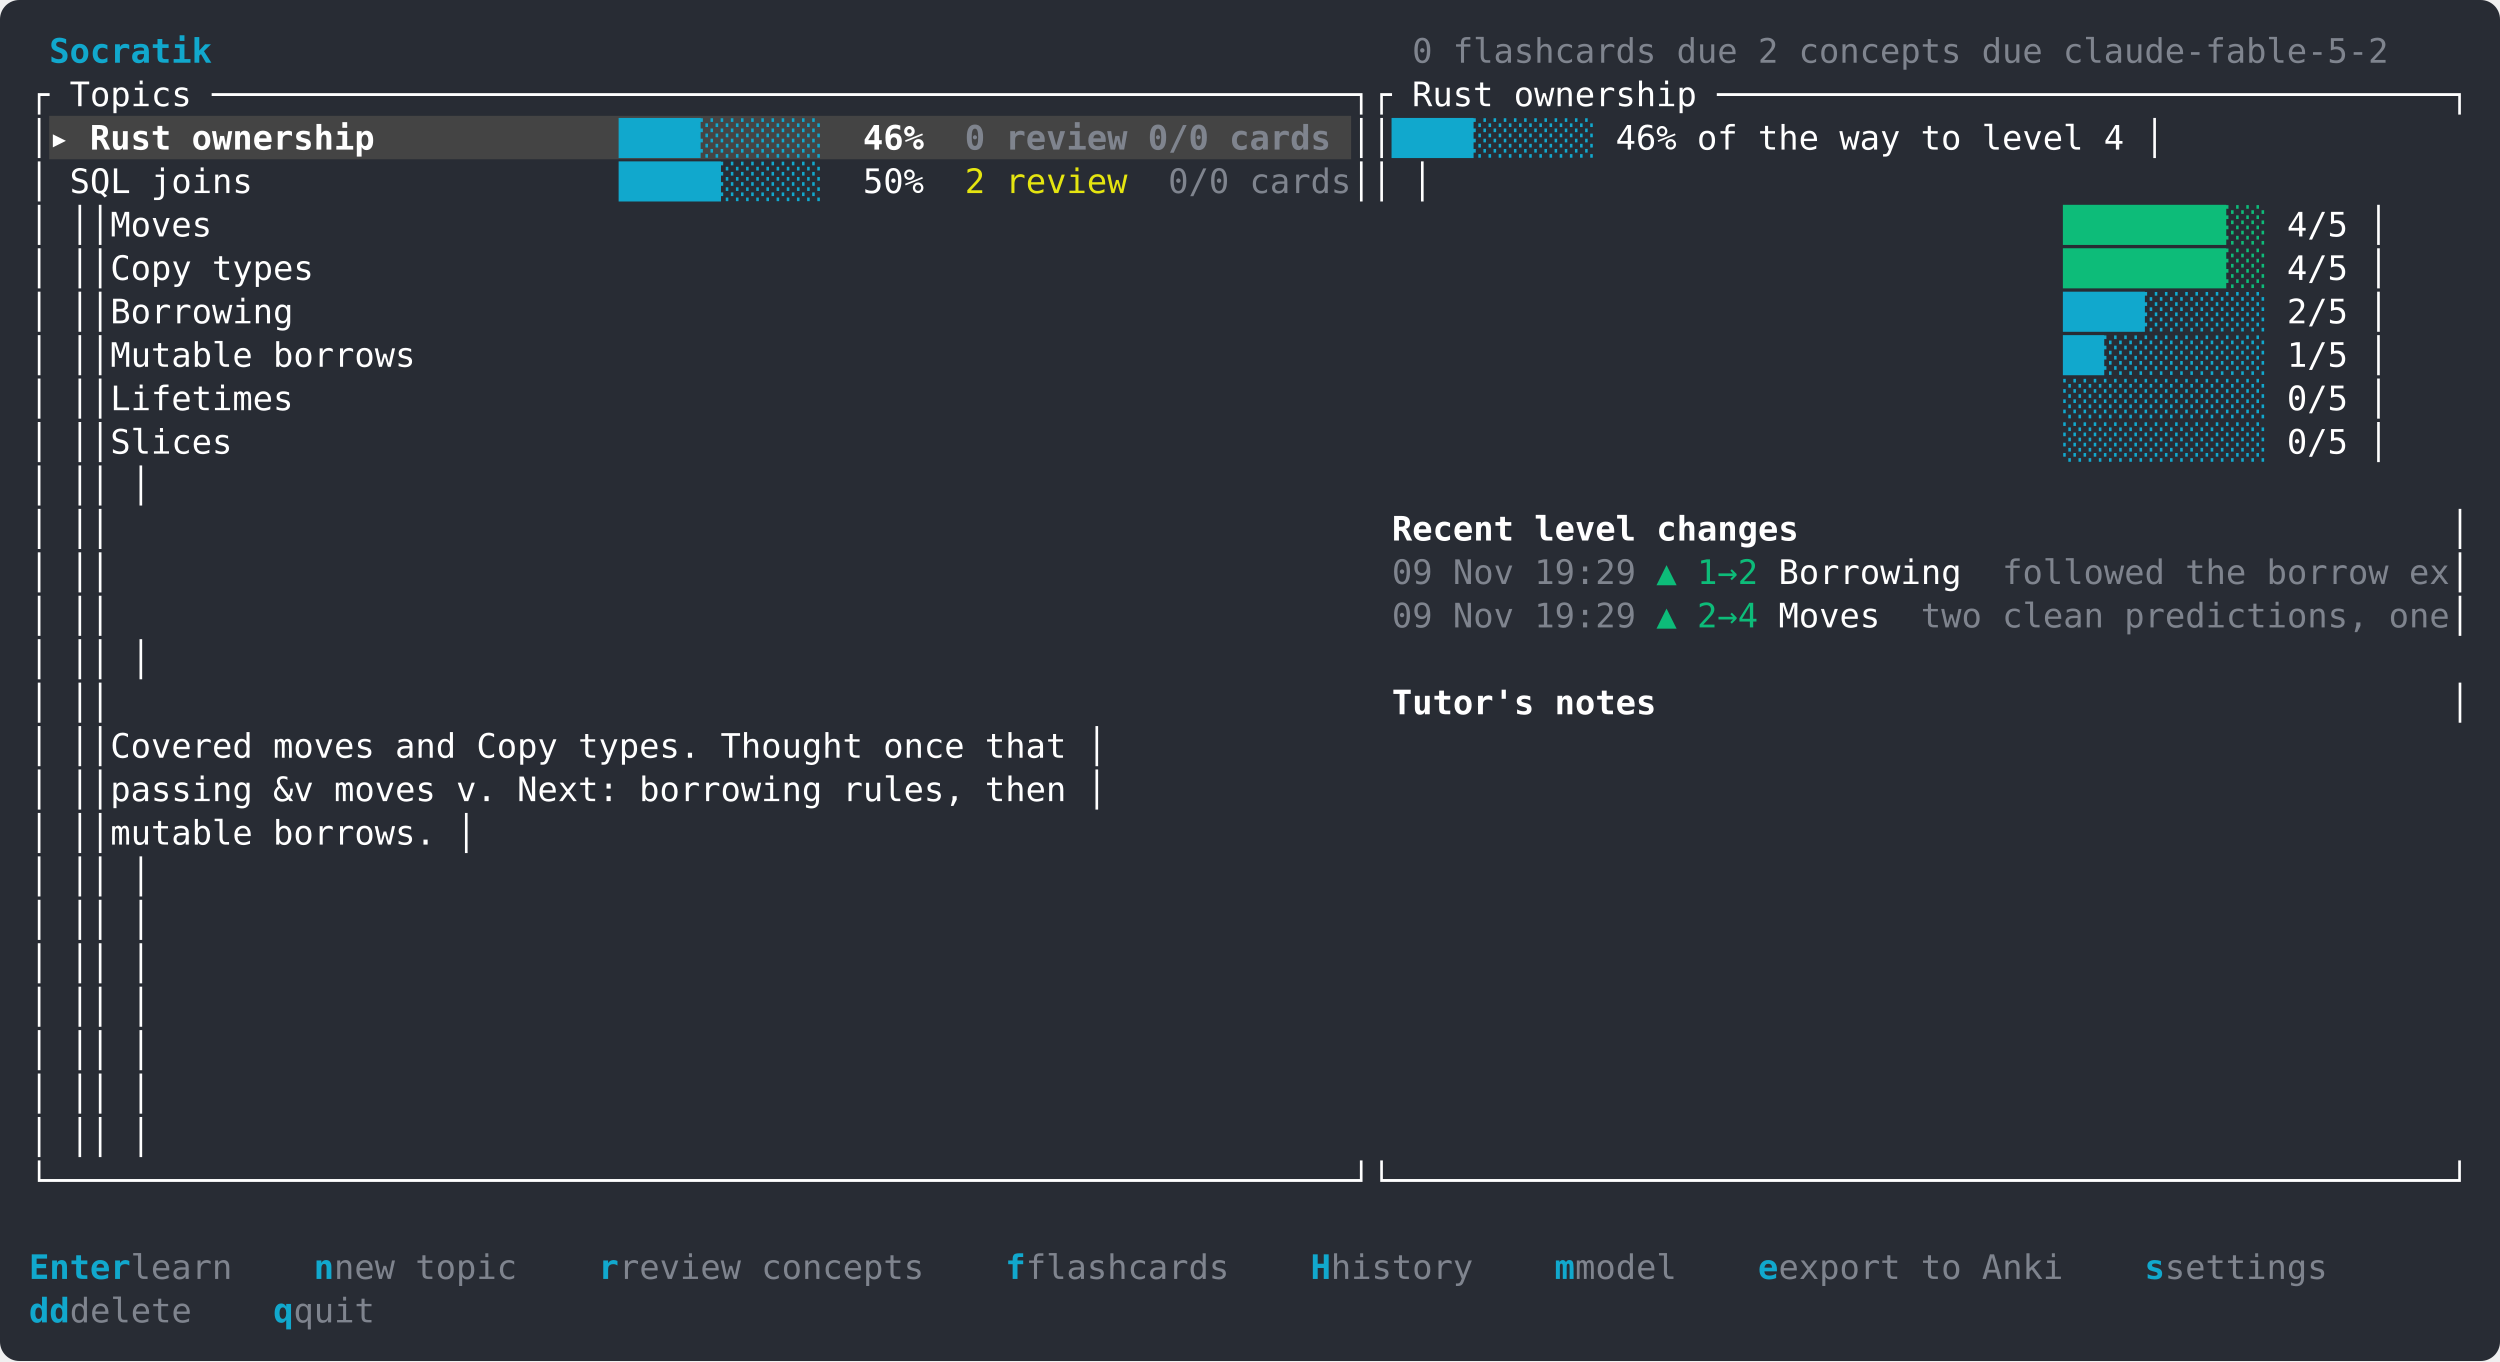
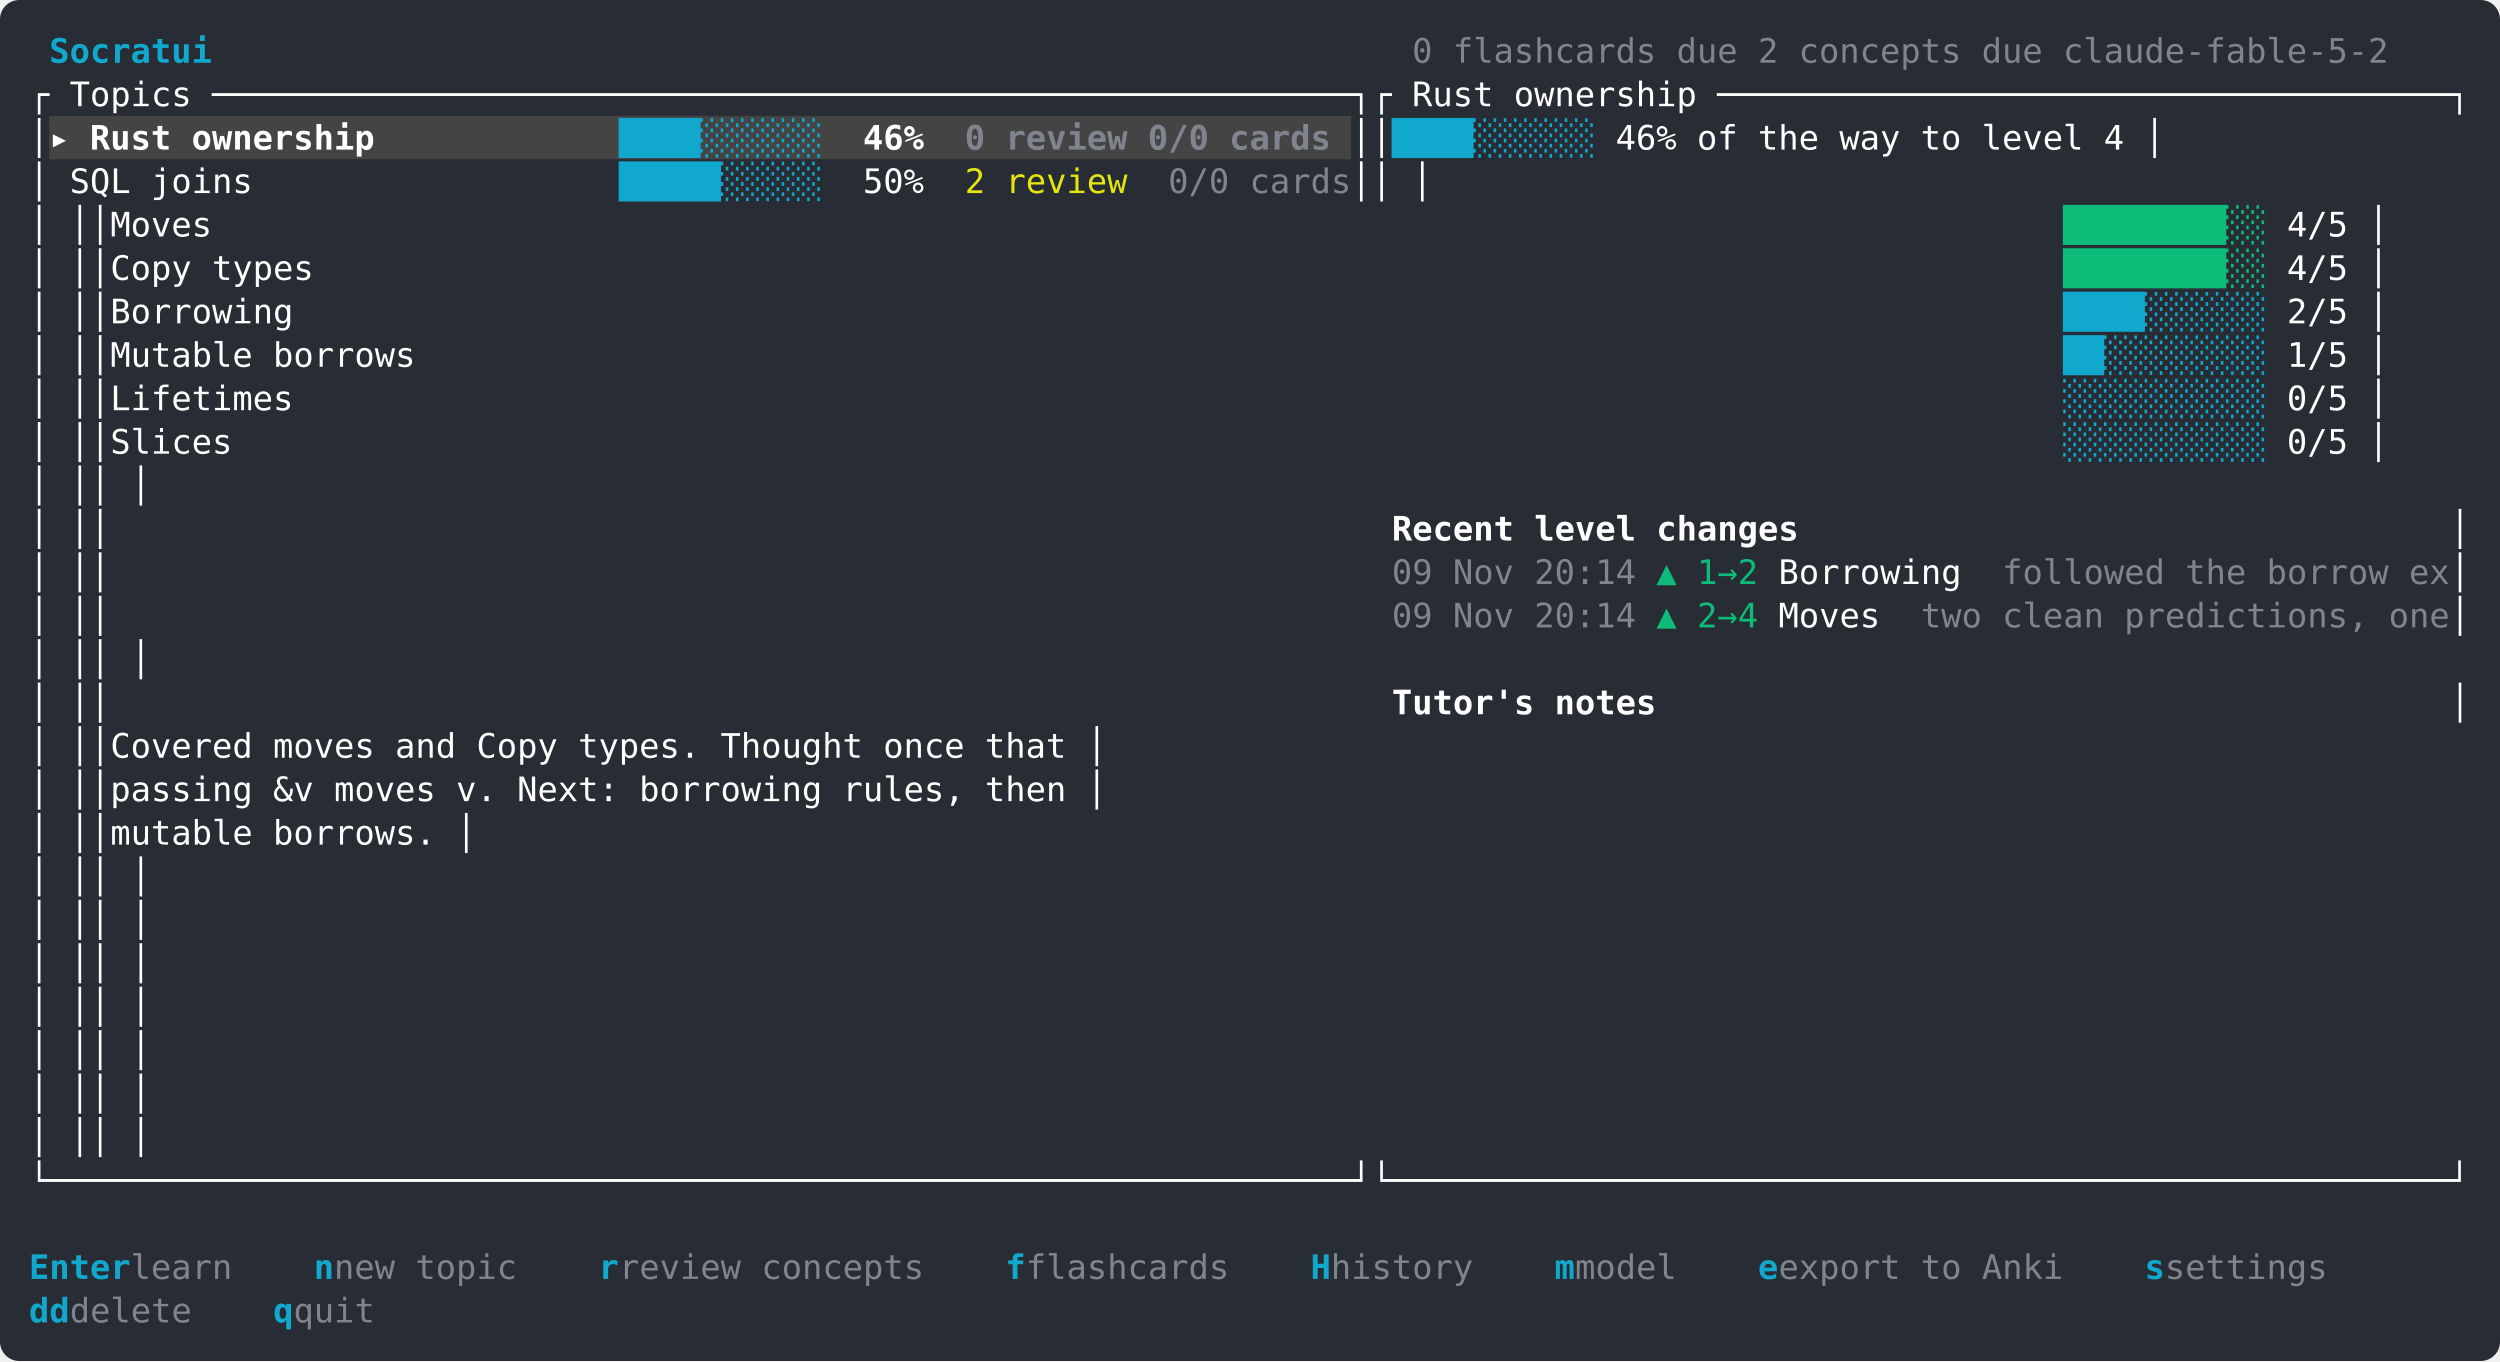
<svg xmlns="http://www.w3.org/2000/svg" width="1036" height="564" viewBox="0 0 1036 564">
  <style>
text{font-family:"JetBrains Mono","DejaVu Sans Mono",Menlo,Consolas,monospace;font-size:14px;white-space:pre}
.cap{font-family:-apple-system,"Segoe UI",Helvetica,Arial,sans-serif;font-size:17px;fill:#e6e6e6}
- .film{animation:play 15.27s step-end infinite}
- @keyframes play{0.053%{transform:translateY(0px)}13.465%{transform:translateY(-564px)}29.654%{transform:translateY(-1128px)}39.465%{transform:translateY(-1692px)}55.839%{transform:translateY(-2256px)}65.968%{transform:translateY(-2820px)}73.801%{transform:translateY(-3384px)}100%{transform:translateY(-3384px)}}
+ .film{animation:play 15.35s step-end infinite}
+ @keyframes play{0.040%{transform:translateY(0px)}13.508%{transform:translateY(-564px)}29.799%{transform:translateY(-1128px)}39.699%{transform:translateY(-1692px)}55.990%{transform:translateY(-2256px)}65.939%{transform:translateY(-2820px)}73.934%{transform:translateY(-3384px)}100%{transform:translateY(-3384px)}}
</style>
  <defs>
    <g id="r0">
-       <text x="8.4" y="14" fill="#11a8cd" font-weight="bold" textLength="67.4" lengthAdjust="spacingAndGlyphs">Socratik</text>
+       <text x="8.4" y="14" fill="#11a8cd" font-weight="bold" textLength="67.4" lengthAdjust="spacingAndGlyphs">Socratui</text>
      <text x="573.2" y="14" fill="#7f848e" textLength="438.4" lengthAdjust="spacingAndGlyphs">0 flashcards due   2 concepts due   claude-fable-5-2</text>
    </g>
    <g id="r1">
      <text x="0.0" y="14" fill="#ffffff" textLength="1011.6" lengthAdjust="spacingAndGlyphs">┌ Topics ────────────────────────────────────────────────────────┐┌ Rust ownership ────────────────────────────────────┐</text>
    </g>
    <g id="r2">
      <rect x="8.4" width="539.5" height="18" fill="#444444" />
      <text x="0.0" y="14" fill="#ffffff">│</text>
      <text x="8.4" y="14" fill="#ffffff" font-weight="bold" textLength="134.9" lengthAdjust="spacingAndGlyphs">▸ Rust ownership</text>
      <text x="244.5" y="14" fill="#11a8cd" font-weight="bold" textLength="84.3" lengthAdjust="spacingAndGlyphs">████░░░░░░</text>
      <text x="345.6" y="14" fill="#ffffff" font-weight="bold" textLength="25.3" lengthAdjust="spacingAndGlyphs">46%</text>
      <text x="387.8" y="14" fill="#7f848e" font-weight="bold" textLength="160.2" lengthAdjust="spacingAndGlyphs">0 review  0/0 cards</text>
      <text x="547.9" y="14" fill="#ffffff" textLength="16.9" lengthAdjust="spacingAndGlyphs">││</text>
      <text x="564.8" y="14" fill="#11a8cd" textLength="84.3" lengthAdjust="spacingAndGlyphs">████░░░░░░</text>
      <text x="657.5" y="14" fill="#ffffff" textLength="354.1" lengthAdjust="spacingAndGlyphs">46% of the way to level 4                │</text>
    </g>
    <g id="r3">
      <text x="0.0" y="14" fill="#ffffff" textLength="101.2" lengthAdjust="spacingAndGlyphs">│  SQL joins</text>
      <text x="244.5" y="14" fill="#11a8cd" textLength="84.3" lengthAdjust="spacingAndGlyphs">█████░░░░░</text>
      <text x="345.6" y="14" fill="#ffffff" textLength="25.3" lengthAdjust="spacingAndGlyphs">50%</text>
      <text x="387.8" y="14" fill="#e5e510" textLength="67.4" lengthAdjust="spacingAndGlyphs">2 review</text>
      <text x="472.1" y="14" fill="#7f848e" textLength="75.9" lengthAdjust="spacingAndGlyphs">0/0 cards</text>
      <text x="547.9" y="14" fill="#ffffff" textLength="463.6" lengthAdjust="spacingAndGlyphs">││                                                    │</text>
    </g>
    <g id="r4">
      <text x="0.0" y="14" fill="#ffffff" textLength="607.0" lengthAdjust="spacingAndGlyphs">│                                                                ││Moves</text>
      <text x="843.0" y="14" fill="#0dbc79" textLength="84.3" lengthAdjust="spacingAndGlyphs">████████░░</text>
      <text x="935.7" y="14" fill="#ffffff" textLength="75.9" lengthAdjust="spacingAndGlyphs">4/5     │</text>
    </g>
    <g id="r5">
      <text x="0.0" y="14" fill="#ffffff" textLength="649.1" lengthAdjust="spacingAndGlyphs">│                                                                ││Copy types</text>
      <text x="843.0" y="14" fill="#0dbc79" textLength="84.3" lengthAdjust="spacingAndGlyphs">████████░░</text>
      <text x="935.7" y="14" fill="#ffffff" textLength="75.9" lengthAdjust="spacingAndGlyphs">4/5     │</text>
    </g>
    <g id="r6">
      <text x="0.0" y="14" fill="#ffffff" textLength="640.7" lengthAdjust="spacingAndGlyphs">│                                                                ││Borrowing</text>
      <text x="843.0" y="14" fill="#11a8cd" textLength="84.3" lengthAdjust="spacingAndGlyphs">████░░░░░░</text>
      <text x="935.7" y="14" fill="#ffffff" textLength="75.9" lengthAdjust="spacingAndGlyphs">2/5     │</text>
    </g>
    <g id="r7">
      <text x="0.0" y="14" fill="#ffffff" textLength="691.3" lengthAdjust="spacingAndGlyphs">│                                                                ││Mutable borrows</text>
      <text x="843.0" y="14" fill="#11a8cd" textLength="84.3" lengthAdjust="spacingAndGlyphs">██░░░░░░░░</text>
      <text x="935.7" y="14" fill="#ffffff" textLength="75.9" lengthAdjust="spacingAndGlyphs">1/5     │</text>
    </g>
    <g id="r8">
      <text x="0.0" y="14" fill="#ffffff" textLength="640.7" lengthAdjust="spacingAndGlyphs">│                                                                ││Lifetimes</text>
      <text x="843.0" y="14" fill="#11a8cd" textLength="84.3" lengthAdjust="spacingAndGlyphs">░░░░░░░░░░</text>
      <text x="935.7" y="14" fill="#ffffff" textLength="75.9" lengthAdjust="spacingAndGlyphs">0/5     │</text>
    </g>
    <g id="r9">
      <text x="0.0" y="14" fill="#ffffff" textLength="615.4" lengthAdjust="spacingAndGlyphs">│                                                                ││Slices</text>
      <text x="843.0" y="14" fill="#11a8cd" textLength="84.3" lengthAdjust="spacingAndGlyphs">░░░░░░░░░░</text>
      <text x="935.7" y="14" fill="#ffffff" textLength="75.9" lengthAdjust="spacingAndGlyphs">0/5     │</text>
    </g>
    <g id="r10">
      <text x="0.0" y="14" fill="#ffffff" textLength="1011.6" lengthAdjust="spacingAndGlyphs">│                                                                ││                                                    │</text>
    </g>
    <g id="r11">
      <text x="0.0" y="14" fill="#ffffff" textLength="564.8" lengthAdjust="spacingAndGlyphs">│                                                                ││</text>
      <text x="564.8" y="14" fill="#ffffff" font-weight="bold" textLength="168.6" lengthAdjust="spacingAndGlyphs">Recent level changes</text>
      <text x="1003.2" y="14" fill="#ffffff">│</text>
    </g>
    <g id="r12">
      <text x="0.0" y="14" fill="#ffffff" textLength="564.8" lengthAdjust="spacingAndGlyphs">│                                                                ││</text>
-       <text x="564.8" y="14" fill="#7f848e" textLength="101.2" lengthAdjust="spacingAndGlyphs">09 Nov 19:29</text>
+       <text x="564.8" y="14" fill="#7f848e" textLength="101.2" lengthAdjust="spacingAndGlyphs">09 Nov 20:14</text>
      <text x="674.4" y="14" fill="#0dbc79" textLength="42.1" lengthAdjust="spacingAndGlyphs">▲ 1→2</text>
      <text x="725.0" y="14" fill="#ffffff" textLength="75.9" lengthAdjust="spacingAndGlyphs">Borrowing</text>
      <text x="817.7" y="14" fill="#7f848e" textLength="185.5" lengthAdjust="spacingAndGlyphs">followed the borrow ex</text>
      <text x="1003.2" y="14" fill="#ffffff">│</text>
    </g>
    <g id="r13">
      <text x="0.0" y="14" fill="#ffffff" textLength="564.8" lengthAdjust="spacingAndGlyphs">│                                                                ││</text>
-       <text x="564.8" y="14" fill="#7f848e" textLength="101.2" lengthAdjust="spacingAndGlyphs">09 Nov 19:29</text>
+       <text x="564.8" y="14" fill="#7f848e" textLength="101.2" lengthAdjust="spacingAndGlyphs">09 Nov 20:14</text>
      <text x="674.4" y="14" fill="#0dbc79" textLength="42.1" lengthAdjust="spacingAndGlyphs">▲ 2→4</text>
      <text x="725.0" y="14" fill="#ffffff" textLength="42.1" lengthAdjust="spacingAndGlyphs">Moves</text>
      <text x="784.0" y="14" fill="#7f848e" textLength="219.2" lengthAdjust="spacingAndGlyphs">two clean predictions, one</text>
      <text x="1003.2" y="14" fill="#ffffff">│</text>
    </g>
    <g id="r14">
      <text x="0.0" y="14" fill="#ffffff" textLength="564.8" lengthAdjust="spacingAndGlyphs">│                                                                ││</text>
      <text x="564.8" y="14" fill="#ffffff" font-weight="bold" textLength="109.6" lengthAdjust="spacingAndGlyphs">Tutor's notes</text>
      <text x="1003.2" y="14" fill="#ffffff">│</text>
    </g>
    <g id="r15">
      <text x="0.0" y="14" fill="#ffffff" textLength="1011.6" lengthAdjust="spacingAndGlyphs">│                                                                ││Covered moves and Copy types. Thought once that     │</text>
    </g>
    <g id="r16">
      <text x="0.0" y="14" fill="#ffffff" textLength="1011.6" lengthAdjust="spacingAndGlyphs">│                                                                ││passing &amp;v moves v. Next: borrowing rules, then     │</text>
    </g>
    <g id="r17">
      <text x="0.0" y="14" fill="#ffffff" textLength="1011.6" lengthAdjust="spacingAndGlyphs">│                                                                ││mutable borrows.                                    │</text>
    </g>
    <g id="r18">
      <text x="0.0" y="14" fill="#ffffff" textLength="1011.6" lengthAdjust="spacingAndGlyphs">└────────────────────────────────────────────────────────────────┘└────────────────────────────────────────────────────┘</text>
    </g>
    <g id="r19" />
    <g id="r20">
      <text x="0.0" y="14" fill="#11a8cd" font-weight="bold" textLength="42.1" lengthAdjust="spacingAndGlyphs">Enter</text>
      <text x="42.1" y="14" fill="#7f848e" textLength="50.6" lengthAdjust="spacingAndGlyphs"> learn</text>
      <text x="118.0" y="14" fill="#11a8cd" font-weight="bold">n</text>
      <text x="126.4" y="14" fill="#7f848e" textLength="84.3" lengthAdjust="spacingAndGlyphs"> new topic</text>
      <text x="236.0" y="14" fill="#11a8cd" font-weight="bold">r</text>
      <text x="244.5" y="14" fill="#7f848e" textLength="134.9" lengthAdjust="spacingAndGlyphs"> review concepts</text>
      <text x="404.6" y="14" fill="#11a8cd" font-weight="bold">f</text>
      <text x="413.1" y="14" fill="#7f848e" textLength="92.7" lengthAdjust="spacingAndGlyphs"> flashcards</text>
      <text x="531.1" y="14" fill="#11a8cd" font-weight="bold">H</text>
      <text x="539.5" y="14" fill="#7f848e" textLength="67.4" lengthAdjust="spacingAndGlyphs"> history</text>
      <text x="632.2" y="14" fill="#11a8cd" font-weight="bold">m</text>
      <text x="640.7" y="14" fill="#7f848e" textLength="50.6" lengthAdjust="spacingAndGlyphs"> model</text>
      <text x="716.5" y="14" fill="#11a8cd" font-weight="bold">e</text>
      <text x="725.0" y="14" fill="#7f848e" textLength="126.4" lengthAdjust="spacingAndGlyphs"> export to Anki</text>
      <text x="876.7" y="14" fill="#11a8cd" font-weight="bold">s</text>
      <text x="885.1" y="14" fill="#7f848e" textLength="75.9" lengthAdjust="spacingAndGlyphs"> settings</text>
    </g>
    <g id="r21">
      <text x="0.0" y="14" fill="#11a8cd" font-weight="bold" textLength="16.9" lengthAdjust="spacingAndGlyphs">dd</text>
      <text x="16.9" y="14" fill="#7f848e" textLength="59.0" lengthAdjust="spacingAndGlyphs"> delete</text>
      <text x="101.2" y="14" fill="#11a8cd" font-weight="bold">q</text>
      <text x="109.6" y="14" fill="#7f848e" textLength="42.1" lengthAdjust="spacingAndGlyphs"> quit</text>
    </g>
    <g id="r22">
      <text x="0.0" y="14" fill="#ffffff" textLength="1011.6" lengthAdjust="spacingAndGlyphs">┌ History ─────────────────────────────────────────────────────────────────────────────────────────────────────────────┐</text>
    </g>
    <g id="r23">
      <rect x="8.4" width="994.7" height="18" fill="#444444" />
      <text x="0.0" y="14" fill="#ffffff">│</text>
      <text x="8.4" y="14" fill="#ffffff" font-weight="bold">▸</text>
-       <text x="25.3" y="14" fill="#7f848e" font-weight="bold" textLength="101.2" lengthAdjust="spacingAndGlyphs">12 Nov 14:41</text>
+       <text x="25.3" y="14" fill="#7f848e" font-weight="bold" textLength="101.2" lengthAdjust="spacingAndGlyphs">12 Nov 15:26</text>
      <text x="134.9" y="14" fill="#ffffff" font-weight="bold" textLength="682.8" lengthAdjust="spacingAndGlyphs">Rust ownership                                              learn       2 answers</text>
      <text x="902.0" y="14" fill="#7f848e" font-weight="bold" textLength="101.2" lengthAdjust="spacingAndGlyphs">27100 tokens</text>
      <text x="1003.2" y="14" fill="#ffffff">│</text>
    </g>
    <g id="r24">
      <text x="0.0" y="14" fill="#ffffff">│</text>
-       <text x="25.3" y="14" fill="#7f848e" textLength="101.2" lengthAdjust="spacingAndGlyphs">11 Nov 19:29</text>
+       <text x="25.3" y="14" fill="#7f848e" textLength="101.2" lengthAdjust="spacingAndGlyphs">11 Nov 20:14</text>
      <text x="134.9" y="14" fill="#ffffff" textLength="682.8" lengthAdjust="spacingAndGlyphs">SQL joins                                                   review      2 answers</text>
      <text x="902.0" y="14" fill="#7f848e" textLength="101.2" lengthAdjust="spacingAndGlyphs">10700 tokens</text>
      <text x="1003.2" y="14" fill="#ffffff">│</text>
    </g>
    <g id="r25">
      <text x="0.0" y="14" fill="#ffffff">│</text>
-       <text x="25.3" y="14" fill="#7f848e" textLength="101.2" lengthAdjust="spacingAndGlyphs">09 Nov 19:29</text>
+       <text x="25.3" y="14" fill="#7f848e" textLength="101.2" lengthAdjust="spacingAndGlyphs">09 Nov 20:14</text>
      <text x="134.9" y="14" fill="#ffffff" textLength="682.8" lengthAdjust="spacingAndGlyphs">Rust ownership                                              learn       2 answers</text>
      <text x="902.0" y="14" fill="#7f848e" textLength="101.2" lengthAdjust="spacingAndGlyphs">20400 tokens</text>
      <text x="1003.2" y="14" fill="#ffffff">│</text>
    </g>
    <g id="r26">
      <text x="0.0" y="14" fill="#ffffff" textLength="1011.6" lengthAdjust="spacingAndGlyphs">│                                                                                                                      │</text>
    </g>
    <g id="r27">
      <text x="0.0" y="14" fill="#ffffff" textLength="1011.6" lengthAdjust="spacingAndGlyphs">└──────────────────────────────────────────────────────────────────────────────────────────────────────────────────────┘</text>
    </g>
    <g id="r28">
      <text x="0.0" y="14" fill="#11a8cd" font-weight="bold" textLength="25.3" lengthAdjust="spacingAndGlyphs">j k</text>
      <text x="25.3" y="14" fill="#7f848e" textLength="42.1" lengthAdjust="spacingAndGlyphs"> move</text>
      <text x="92.7" y="14" fill="#11a8cd" font-weight="bold" textLength="42.1" lengthAdjust="spacingAndGlyphs">Enter</text>
      <text x="134.9" y="14" fill="#7f848e" textLength="42.1" lengthAdjust="spacingAndGlyphs"> open</text>
      <text x="202.3" y="14" fill="#11a8cd" font-weight="bold">q</text>
      <text x="210.8" y="14" fill="#7f848e" textLength="42.1" lengthAdjust="spacingAndGlyphs"> back</text>
    </g>
    <g id="r29">
      <text x="0.0" y="14" fill="#ffffff">│</text>
-       <text x="25.3" y="14" fill="#7f848e" textLength="101.2" lengthAdjust="spacingAndGlyphs">12 Nov 14:41</text>
+       <text x="25.3" y="14" fill="#7f848e" textLength="101.2" lengthAdjust="spacingAndGlyphs">12 Nov 15:26</text>
      <text x="134.9" y="14" fill="#ffffff" textLength="682.8" lengthAdjust="spacingAndGlyphs">Rust ownership                                              learn       2 answers</text>
      <text x="902.0" y="14" fill="#7f848e" textLength="101.2" lengthAdjust="spacingAndGlyphs">27100 tokens</text>
      <text x="1003.2" y="14" fill="#ffffff">│</text>
    </g>
    <g id="r30">
      <rect x="8.4" width="994.7" height="18" fill="#444444" />
      <text x="0.0" y="14" fill="#ffffff">│</text>
      <text x="8.4" y="14" fill="#ffffff" font-weight="bold">▸</text>
-       <text x="25.3" y="14" fill="#7f848e" font-weight="bold" textLength="101.2" lengthAdjust="spacingAndGlyphs">11 Nov 19:29</text>
+       <text x="25.3" y="14" fill="#7f848e" font-weight="bold" textLength="101.2" lengthAdjust="spacingAndGlyphs">11 Nov 20:14</text>
      <text x="134.9" y="14" fill="#ffffff" font-weight="bold" textLength="682.8" lengthAdjust="spacingAndGlyphs">SQL joins                                                   review      2 answers</text>
      <text x="902.0" y="14" fill="#7f848e" font-weight="bold" textLength="101.2" lengthAdjust="spacingAndGlyphs">10700 tokens</text>
      <text x="1003.2" y="14" fill="#ffffff">│</text>
    </g>
    <g id="r31">
      <text x="0.0" y="14" fill="#ffffff" textLength="1011.6" lengthAdjust="spacingAndGlyphs">┌ SQL joins · past session ──────────────────────────────────────────────┐┌ Skill map ─────────────────────────────────┐</text>
    </g>
    <g id="r32">
      <text x="0.0" y="14" fill="#ffffff">│</text>
      <text x="8.4" y="14" fill="#0dbc79" font-weight="bold" textLength="42.1" lengthAdjust="spacingAndGlyphs">Tutor</text>
      <text x="615.4" y="14" fill="#ffffff" textLength="16.9" lengthAdjust="spacingAndGlyphs">││</text>
      <text x="632.2" y="14" fill="#11a8cd" textLength="84.3" lengthAdjust="spacingAndGlyphs">█████░░░░░</text>
      <text x="725.0" y="14" fill="#ffffff" textLength="286.6" lengthAdjust="spacingAndGlyphs">50% of the way to level 4        │</text>
    </g>
    <g id="r33">
      <text x="0.0" y="14" fill="#ffffff" textLength="1011.6" lengthAdjust="spacingAndGlyphs">│Two concepts are due. First, inner joins: how many rows does A INNER    ││                                            │</text>
    </g>
    <g id="r34">
      <text x="0.0" y="14" fill="#ffffff" textLength="716.5" lengthAdjust="spacingAndGlyphs">│JOIN B return when one row matches?                                     ││Inner join</text>
      <text x="843.0" y="14" fill="#0dbc79" textLength="84.3" lengthAdjust="spacingAndGlyphs">████████░░</text>
      <text x="935.7" y="14" fill="#ffffff" textLength="25.3" lengthAdjust="spacingAndGlyphs">4/5</text>
      <text x="969.4" y="14" fill="#e5e510" textLength="25.3" lengthAdjust="spacingAndGlyphs">due</text>
      <text x="1003.2" y="14" fill="#ffffff">│</text>
    </g>
    <g id="r35">
      <text x="0.0" y="14" fill="#ffffff" textLength="708.1" lengthAdjust="spacingAndGlyphs">│                                                                        ││Left join</text>
      <text x="843.0" y="14" fill="#11a8cd" textLength="84.3" lengthAdjust="spacingAndGlyphs">██████░░░░</text>
      <text x="935.7" y="14" fill="#ffffff" textLength="25.3" lengthAdjust="spacingAndGlyphs">3/5</text>
      <text x="969.4" y="14" fill="#e5e510" textLength="25.3" lengthAdjust="spacingAndGlyphs">due</text>
      <text x="1003.2" y="14" fill="#ffffff">│</text>
    </g>
    <g id="r36">
      <text x="0.0" y="14" fill="#ffffff">│</text>
      <text x="8.4" y="14" fill="#11a8cd" font-weight="bold" textLength="25.3" lengthAdjust="spacingAndGlyphs">You</text>
      <text x="615.4" y="14" fill="#ffffff" textLength="143.3" lengthAdjust="spacingAndGlyphs">││Join conditions</text>
      <text x="843.0" y="14" fill="#11a8cd" textLength="84.3" lengthAdjust="spacingAndGlyphs">████░░░░░░</text>
      <text x="935.7" y="14" fill="#ffffff" textLength="75.9" lengthAdjust="spacingAndGlyphs">2/5     │</text>
    </g>
    <g id="r37">
      <text x="0.0" y="14" fill="#ffffff" textLength="716.5" lengthAdjust="spacingAndGlyphs">│One row: an inner join keeps only the pairs that match.                 ││Self joins</text>
      <text x="843.0" y="14" fill="#11a8cd" textLength="84.3" lengthAdjust="spacingAndGlyphs">██░░░░░░░░</text>
      <text x="935.7" y="14" fill="#ffffff" textLength="75.9" lengthAdjust="spacingAndGlyphs">1/5     │</text>
    </g>
    <g id="r38">
      <text x="0.0" y="14" fill="#ffffff" textLength="800.9" lengthAdjust="spacingAndGlyphs">│                                                                        ││Joining three tables</text>
      <text x="843.0" y="14" fill="#11a8cd" textLength="84.3" lengthAdjust="spacingAndGlyphs">░░░░░░░░░░</text>
      <text x="935.7" y="14" fill="#ffffff" textLength="75.9" lengthAdjust="spacingAndGlyphs">0/5     │</text>
    </g>
    <g id="r39">
      <text x="0.0" y="14" fill="#ffffff">│</text>
      <text x="8.4" y="14" fill="#0dbc79" font-weight="bold" textLength="42.1" lengthAdjust="spacingAndGlyphs">Tutor</text>
      <text x="615.4" y="14" fill="#ffffff" textLength="396.2" lengthAdjust="spacingAndGlyphs">││                                            │</text>
    </g>
    <g id="r40">
      <text x="0.0" y="14" fill="#ffffff" textLength="632.2" lengthAdjust="spacingAndGlyphs">│Correct. Now left joins, same tables: how many rows?                    ││</text>
      <text x="632.2" y="14" fill="#7f848e" textLength="75.9" lengthAdjust="spacingAndGlyphs">0 unaware</text>
      <text x="1003.2" y="14" fill="#ffffff">│</text>
    </g>
    <g id="r41">
      <text x="0.0" y="14" fill="#ffffff" textLength="632.2" lengthAdjust="spacingAndGlyphs">│                                                                        ││</text>
      <text x="632.2" y="14" fill="#7f848e" textLength="109.6" lengthAdjust="spacingAndGlyphs">1 heard of it</text>
      <text x="1003.2" y="14" fill="#ffffff">│</text>
    </g>
    <g id="r42">
      <text x="0.0" y="14" fill="#ffffff">│</text>
      <text x="8.4" y="14" fill="#11a8cd" font-weight="bold" textLength="25.3" lengthAdjust="spacingAndGlyphs">You</text>
      <text x="615.4" y="14" fill="#ffffff" textLength="16.9" lengthAdjust="spacingAndGlyphs">││</text>
      <text x="632.2" y="14" fill="#7f848e" textLength="151.7" lengthAdjust="spacingAndGlyphs">2 can follow along</text>
      <text x="1003.2" y="14" fill="#ffffff">│</text>
    </g>
    <g id="r43">
      <text x="0.0" y="14" fill="#ffffff" textLength="632.2" lengthAdjust="spacingAndGlyphs">│Every row of A, so 3, with NULL in B's columns where nothing matched.   ││</text>
      <text x="632.2" y="14" fill="#7f848e" textLength="151.7" lengthAdjust="spacingAndGlyphs">3 can do with help</text>
      <text x="1003.2" y="14" fill="#ffffff">│</text>
    </g>
    <g id="r44">
      <text x="0.0" y="14" fill="#ffffff" textLength="632.2" lengthAdjust="spacingAndGlyphs">│                                                                        ││</text>
      <text x="632.2" y="14" fill="#7f848e" textLength="109.6" lengthAdjust="spacingAndGlyphs">4 independent</text>
      <text x="1003.2" y="14" fill="#ffffff">│</text>
    </g>
    <g id="r45">
      <text x="0.0" y="14" fill="#ffffff" textLength="632.2" lengthAdjust="spacingAndGlyphs">│                                                                        ││</text>
      <text x="632.2" y="14" fill="#7f848e" textLength="118.0" lengthAdjust="spacingAndGlyphs">5 can teach it</text>
      <text x="1003.2" y="14" fill="#ffffff">│</text>
    </g>
    <g id="r46">
      <text x="0.0" y="14" fill="#ffffff" textLength="1011.6" lengthAdjust="spacingAndGlyphs">│                                                                        ││                                            │</text>
    </g>
    <g id="r47">
      <text x="0.0" y="14" fill="#ffffff">└</text>
      <text x="16.9" y="14" fill="#7f848e" textLength="202.3" lengthAdjust="spacingAndGlyphs">9800 tokens in · 900 out</text>
      <text x="227.6" y="14" fill="#ffffff" textLength="784.0" lengthAdjust="spacingAndGlyphs">──────────────────────────────────────────────┘└────────────────────────────────────────────┘</text>
    </g>
    <g id="r48">
      <text x="0.0" y="14" fill="#11a8cd" font-weight="bold" textLength="25.3" lengthAdjust="spacingAndGlyphs">j k</text>
      <text x="25.3" y="14" fill="#7f848e" textLength="59.0" lengthAdjust="spacingAndGlyphs"> scroll</text>
      <text x="109.6" y="14" fill="#11a8cd" font-weight="bold" textLength="109.6" lengthAdjust="spacingAndGlyphs">Ctrl+D Ctrl+U</text>
      <text x="219.2" y="14" fill="#7f848e" textLength="84.3" lengthAdjust="spacingAndGlyphs"> half page</text>
      <text x="328.8" y="14" fill="#11a8cd" font-weight="bold" textLength="33.7" lengthAdjust="spacingAndGlyphs">gg G</text>
      <text x="362.5" y="14" fill="#7f848e" textLength="75.9" lengthAdjust="spacingAndGlyphs"> top, end</text>
      <text x="463.6" y="14" fill="#11a8cd" font-weight="bold">q</text>
      <text x="472.1" y="14" fill="#7f848e" textLength="42.1" lengthAdjust="spacingAndGlyphs"> back</text>
    </g>
    <g id="r49">
      <text x="0.0" y="14" fill="#ffffff" textLength="1011.6" lengthAdjust="spacingAndGlyphs">┌ Rust ownership · past session ─────────────────────────────────────────┐┌ Skill map ─────────────────────────────────┐</text>
    </g>
    <g id="r50">
      <text x="0.0" y="14" fill="#ffffff">│</text>
      <text x="8.4" y="14" fill="#0dbc79" font-weight="bold" textLength="42.1" lengthAdjust="spacingAndGlyphs">Tutor</text>
      <text x="615.4" y="14" fill="#ffffff" textLength="16.9" lengthAdjust="spacingAndGlyphs">││</text>
      <text x="632.2" y="14" fill="#11a8cd" textLength="84.3" lengthAdjust="spacingAndGlyphs">████░░░░░░</text>
      <text x="725.0" y="14" fill="#ffffff" textLength="286.6" lengthAdjust="spacingAndGlyphs">46% of the way to level 4        │</text>
    </g>
    <g id="r51">
      <text x="0.0" y="14" fill="#ffffff" textLength="1011.6" lengthAdjust="spacingAndGlyphs">│We left off before borrowing. Predict what this prints: let v = vec![1, ││                                            │</text>
    </g>
    <g id="r52">
      <text x="0.0" y="14" fill="#ffffff" textLength="674.4" lengthAdjust="spacingAndGlyphs">│2, 3]; let total = sum(&amp;v);                                             ││Moves</text>
      <text x="843.0" y="14" fill="#0dbc79" textLength="84.3" lengthAdjust="spacingAndGlyphs">████████░░</text>
      <text x="935.7" y="14" fill="#ffffff" textLength="75.9" lengthAdjust="spacingAndGlyphs">4/5     │</text>
    </g>
    <g id="r53">
      <text x="0.0" y="14" fill="#ffffff" textLength="716.5" lengthAdjust="spacingAndGlyphs">│                                                                        ││Copy types</text>
      <text x="843.0" y="14" fill="#0dbc79" textLength="84.3" lengthAdjust="spacingAndGlyphs">████████░░</text>
      <text x="935.7" y="14" fill="#ffffff" textLength="75.9" lengthAdjust="spacingAndGlyphs">4/5     │</text>
    </g>
    <g id="r54">
      <text x="0.0" y="14" fill="#ffffff">│</text>
      <text x="8.4" y="14" fill="#11a8cd" font-weight="bold" textLength="25.3" lengthAdjust="spacingAndGlyphs">You</text>
      <text x="615.4" y="14" fill="#ffffff" textLength="92.7" lengthAdjust="spacingAndGlyphs">││Borrowing</text>
      <text x="843.0" y="14" fill="#11a8cd" textLength="84.3" lengthAdjust="spacingAndGlyphs">████░░░░░░</text>
      <text x="935.7" y="14" fill="#ffffff" textLength="75.9" lengthAdjust="spacingAndGlyphs">2/5     │</text>
    </g>
    <g id="r55">
      <text x="0.0" y="14" fill="#ffffff" textLength="758.7" lengthAdjust="spacingAndGlyphs">│It compiles and prints 6 3. sum only borrows v.                         ││Mutable borrows</text>
      <text x="843.0" y="14" fill="#11a8cd" textLength="84.3" lengthAdjust="spacingAndGlyphs">██░░░░░░░░</text>
      <text x="935.7" y="14" fill="#ffffff" textLength="75.9" lengthAdjust="spacingAndGlyphs">1/5     │</text>
    </g>
    <g id="r56">
      <text x="0.0" y="14" fill="#ffffff" textLength="708.1" lengthAdjust="spacingAndGlyphs">│                                                                        ││Lifetimes</text>
      <text x="843.0" y="14" fill="#11a8cd" textLength="84.3" lengthAdjust="spacingAndGlyphs">░░░░░░░░░░</text>
      <text x="935.7" y="14" fill="#ffffff" textLength="75.9" lengthAdjust="spacingAndGlyphs">0/5     │</text>
    </g>
    <g id="r57">
      <text x="0.0" y="14" fill="#ffffff">│</text>
      <text x="8.4" y="14" fill="#0dbc79" font-weight="bold" textLength="42.1" lengthAdjust="spacingAndGlyphs">Tutor</text>
      <text x="615.4" y="14" fill="#ffffff" textLength="67.4" lengthAdjust="spacingAndGlyphs">││Slices</text>
      <text x="843.0" y="14" fill="#11a8cd" textLength="84.3" lengthAdjust="spacingAndGlyphs">░░░░░░░░░░</text>
      <text x="935.7" y="14" fill="#ffffff" textLength="75.9" lengthAdjust="spacingAndGlyphs">0/5     │</text>
    </g>
    <g id="r58">
      <text x="0.0" y="14" fill="#ffffff" textLength="1011.6" lengthAdjust="spacingAndGlyphs">│Are you sure? Why doesn't passing it move v?                            ││                                            │</text>
    </g>
    <g id="r59">
      <text x="0.0" y="14" fill="#ffffff" textLength="632.2" lengthAdjust="spacingAndGlyphs">│                                                                        ││</text>
      <text x="632.2" y="14" fill="#7f848e" textLength="75.9" lengthAdjust="spacingAndGlyphs">0 unaware</text>
      <text x="1003.2" y="14" fill="#ffffff">│</text>
    </g>
    <g id="r60">
      <text x="0.0" y="14" fill="#ffffff">│</text>
      <text x="8.4" y="14" fill="#11a8cd" font-weight="bold" textLength="25.3" lengthAdjust="spacingAndGlyphs">You</text>
      <text x="615.4" y="14" fill="#ffffff" textLength="16.9" lengthAdjust="spacingAndGlyphs">││</text>
      <text x="632.2" y="14" fill="#7f848e" textLength="109.6" lengthAdjust="spacingAndGlyphs">1 heard of it</text>
      <text x="1003.2" y="14" fill="#ffffff">│</text>
    </g>
    <g id="r61">
      <text x="0.0" y="14" fill="#ffffff" textLength="632.2" lengthAdjust="spacingAndGlyphs">│&amp;v only lends a reference, and the borrow ends when sum returns.        ││</text>
      <text x="632.2" y="14" fill="#7f848e" textLength="151.7" lengthAdjust="spacingAndGlyphs">2 can follow along</text>
      <text x="1003.2" y="14" fill="#ffffff">│</text>
    </g>
    <g id="r62">
      <text x="0.0" y="14" fill="#ffffff" textLength="632.2" lengthAdjust="spacingAndGlyphs">│                                                                        ││</text>
      <text x="632.2" y="14" fill="#7f848e" textLength="151.7" lengthAdjust="spacingAndGlyphs">3 can do with help</text>
      <text x="1003.2" y="14" fill="#ffffff">│</text>
    </g>
    <g id="r63">
      <text x="0.0" y="14" fill="#ffffff">└</text>
      <text x="16.9" y="14" fill="#7f848e" textLength="219.2" lengthAdjust="spacingAndGlyphs">24000 tokens in · 3100 out</text>
      <text x="244.5" y="14" fill="#ffffff" textLength="767.1" lengthAdjust="spacingAndGlyphs">────────────────────────────────────────────┘└────────────────────────────────────────────┘</text>
    </g>
  </defs>
  <rect width="100%" height="100%" rx="8" fill="#282c34" />
  <svg x="12" y="12" width="1012" height="540">
    <g class="film">
      <g transform="translate(0 0)">
        <use href="#r0" y="0" />
        <use href="#r1" y="18" />
        <use href="#r2" y="36" />
        <use href="#r3" y="54" />
        <use href="#r4" y="72" />
        <use href="#r5" y="90" />
        <use href="#r6" y="108" />
        <use href="#r7" y="126" />
        <use href="#r8" y="144" />
        <use href="#r9" y="162" />
        <use href="#r10" y="180" />
        <use href="#r11" y="198" />
        <use href="#r12" y="216" />
        <use href="#r13" y="234" />
        <use href="#r10" y="252" />
        <use href="#r14" y="270" />
        <use href="#r15" y="288" />
        <use href="#r16" y="306" />
        <use href="#r17" y="324" />
        <use href="#r10" y="342" />
        <use href="#r10" y="360" />
        <use href="#r10" y="378" />
        <use href="#r10" y="396" />
        <use href="#r10" y="414" />
        <use href="#r10" y="432" />
        <use href="#r10" y="450" />
        <use href="#r18" y="468" />
        <use href="#r19" y="486" />
        <use href="#r20" y="504" />
        <use href="#r21" y="522" />
      </g>
      <g transform="translate(0 564)">
        <use href="#r0" y="0" />
        <use href="#r22" y="18" />
        <use href="#r23" y="36" />
        <use href="#r24" y="54" />
        <use href="#r25" y="72" />
        <use href="#r26" y="90" />
        <use href="#r26" y="108" />
        <use href="#r26" y="126" />
        <use href="#r26" y="144" />
        <use href="#r26" y="162" />
        <use href="#r26" y="180" />
        <use href="#r26" y="198" />
        <use href="#r26" y="216" />
        <use href="#r26" y="234" />
        <use href="#r26" y="252" />
        <use href="#r26" y="270" />
        <use href="#r26" y="288" />
        <use href="#r26" y="306" />
        <use href="#r26" y="324" />
        <use href="#r26" y="342" />
        <use href="#r26" y="360" />
        <use href="#r26" y="378" />
        <use href="#r26" y="396" />
        <use href="#r26" y="414" />
        <use href="#r26" y="432" />
        <use href="#r26" y="450" />
        <use href="#r26" y="468" />
        <use href="#r27" y="486" />
        <use href="#r19" y="504" />
        <use href="#r28" y="522" />
      </g>
      <g transform="translate(0 1128)">
        <use href="#r0" y="0" />
        <use href="#r22" y="18" />
        <use href="#r29" y="36" />
        <use href="#r30" y="54" />
        <use href="#r25" y="72" />
        <use href="#r26" y="90" />
        <use href="#r26" y="108" />
        <use href="#r26" y="126" />
        <use href="#r26" y="144" />
        <use href="#r26" y="162" />
        <use href="#r26" y="180" />
        <use href="#r26" y="198" />
        <use href="#r26" y="216" />
        <use href="#r26" y="234" />
        <use href="#r26" y="252" />
        <use href="#r26" y="270" />
        <use href="#r26" y="288" />
        <use href="#r26" y="306" />
        <use href="#r26" y="324" />
        <use href="#r26" y="342" />
        <use href="#r26" y="360" />
        <use href="#r26" y="378" />
        <use href="#r26" y="396" />
        <use href="#r26" y="414" />
        <use href="#r26" y="432" />
        <use href="#r26" y="450" />
        <use href="#r26" y="468" />
        <use href="#r27" y="486" />
        <use href="#r19" y="504" />
        <use href="#r28" y="522" />
      </g>
      <g transform="translate(0 1692)">
        <use href="#r0" y="0" />
        <use href="#r31" y="18" />
        <use href="#r32" y="36" />
        <use href="#r33" y="54" />
        <use href="#r34" y="72" />
        <use href="#r35" y="90" />
        <use href="#r36" y="108" />
        <use href="#r37" y="126" />
        <use href="#r38" y="144" />
        <use href="#r39" y="162" />
        <use href="#r40" y="180" />
        <use href="#r41" y="198" />
        <use href="#r42" y="216" />
        <use href="#r43" y="234" />
        <use href="#r44" y="252" />
        <use href="#r45" y="270" />
        <use href="#r46" y="288" />
        <use href="#r46" y="306" />
        <use href="#r46" y="324" />
        <use href="#r46" y="342" />
        <use href="#r46" y="360" />
        <use href="#r46" y="378" />
        <use href="#r46" y="396" />
        <use href="#r46" y="414" />
        <use href="#r46" y="432" />
        <use href="#r46" y="450" />
        <use href="#r46" y="468" />
        <use href="#r47" y="486" />
        <use href="#r19" y="504" />
        <use href="#r48" y="522" />
      </g>
      <g transform="translate(0 2256)">
        <use href="#r0" y="0" />
        <use href="#r22" y="18" />
        <use href="#r29" y="36" />
        <use href="#r30" y="54" />
        <use href="#r25" y="72" />
        <use href="#r26" y="90" />
        <use href="#r26" y="108" />
        <use href="#r26" y="126" />
        <use href="#r26" y="144" />
        <use href="#r26" y="162" />
        <use href="#r26" y="180" />
        <use href="#r26" y="198" />
        <use href="#r26" y="216" />
        <use href="#r26" y="234" />
        <use href="#r26" y="252" />
        <use href="#r26" y="270" />
        <use href="#r26" y="288" />
        <use href="#r26" y="306" />
        <use href="#r26" y="324" />
        <use href="#r26" y="342" />
        <use href="#r26" y="360" />
        <use href="#r26" y="378" />
        <use href="#r26" y="396" />
        <use href="#r26" y="414" />
        <use href="#r26" y="432" />
        <use href="#r26" y="450" />
        <use href="#r26" y="468" />
        <use href="#r27" y="486" />
        <use href="#r19" y="504" />
        <use href="#r28" y="522" />
      </g>
      <g transform="translate(0 2820)">
        <use href="#r0" y="0" />
        <use href="#r22" y="18" />
        <use href="#r23" y="36" />
        <use href="#r24" y="54" />
        <use href="#r25" y="72" />
        <use href="#r26" y="90" />
        <use href="#r26" y="108" />
        <use href="#r26" y="126" />
        <use href="#r26" y="144" />
        <use href="#r26" y="162" />
        <use href="#r26" y="180" />
        <use href="#r26" y="198" />
        <use href="#r26" y="216" />
        <use href="#r26" y="234" />
        <use href="#r26" y="252" />
        <use href="#r26" y="270" />
        <use href="#r26" y="288" />
        <use href="#r26" y="306" />
        <use href="#r26" y="324" />
        <use href="#r26" y="342" />
        <use href="#r26" y="360" />
        <use href="#r26" y="378" />
        <use href="#r26" y="396" />
        <use href="#r26" y="414" />
        <use href="#r26" y="432" />
        <use href="#r26" y="450" />
        <use href="#r26" y="468" />
        <use href="#r27" y="486" />
        <use href="#r19" y="504" />
        <use href="#r28" y="522" />
      </g>
      <g transform="translate(0 3384)">
        <use href="#r0" y="0" />
        <use href="#r49" y="18" />
        <use href="#r50" y="36" />
        <use href="#r51" y="54" />
        <use href="#r52" y="72" />
        <use href="#r53" y="90" />
        <use href="#r54" y="108" />
        <use href="#r55" y="126" />
        <use href="#r56" y="144" />
        <use href="#r57" y="162" />
        <use href="#r58" y="180" />
        <use href="#r59" y="198" />
        <use href="#r60" y="216" />
        <use href="#r61" y="234" />
        <use href="#r62" y="252" />
        <use href="#r44" y="270" />
        <use href="#r45" y="288" />
        <use href="#r46" y="306" />
        <use href="#r46" y="324" />
        <use href="#r46" y="342" />
        <use href="#r46" y="360" />
        <use href="#r46" y="378" />
        <use href="#r46" y="396" />
        <use href="#r46" y="414" />
        <use href="#r46" y="432" />
        <use href="#r46" y="450" />
        <use href="#r46" y="468" />
        <use href="#r63" y="486" />
        <use href="#r19" y="504" />
        <use href="#r48" y="522" />
      </g>
    </g>
  </svg>
</svg>
